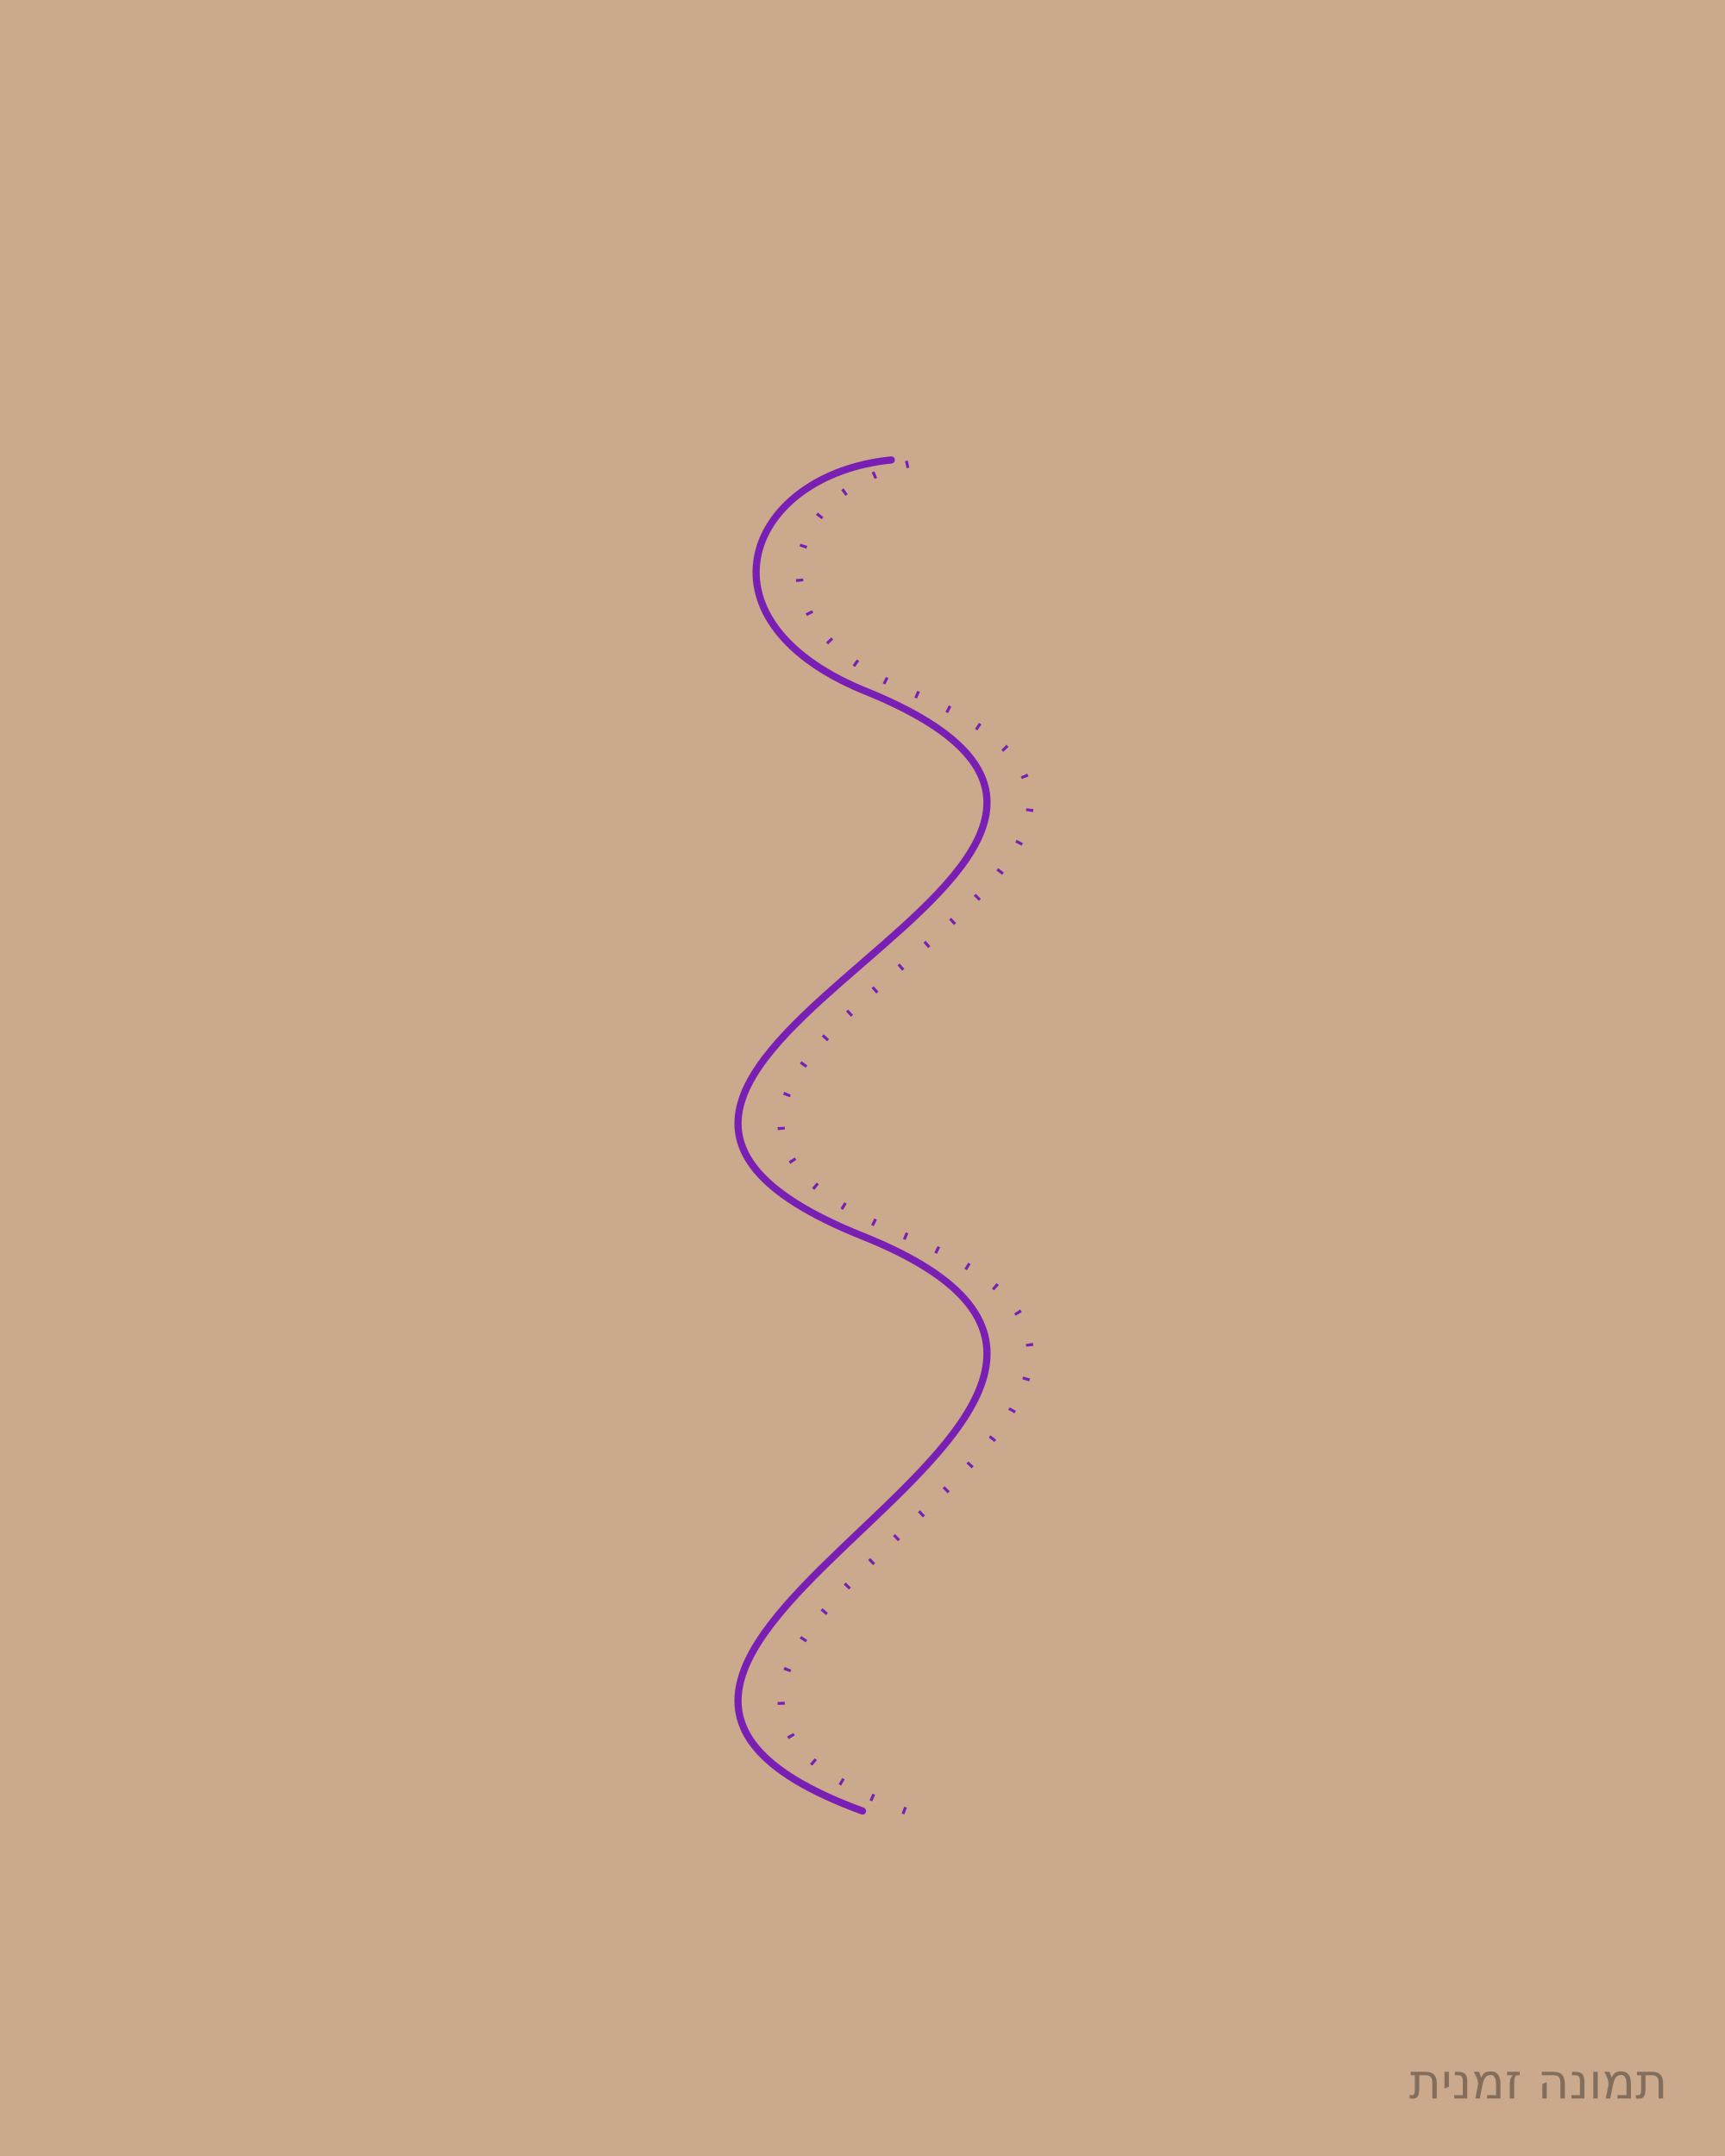
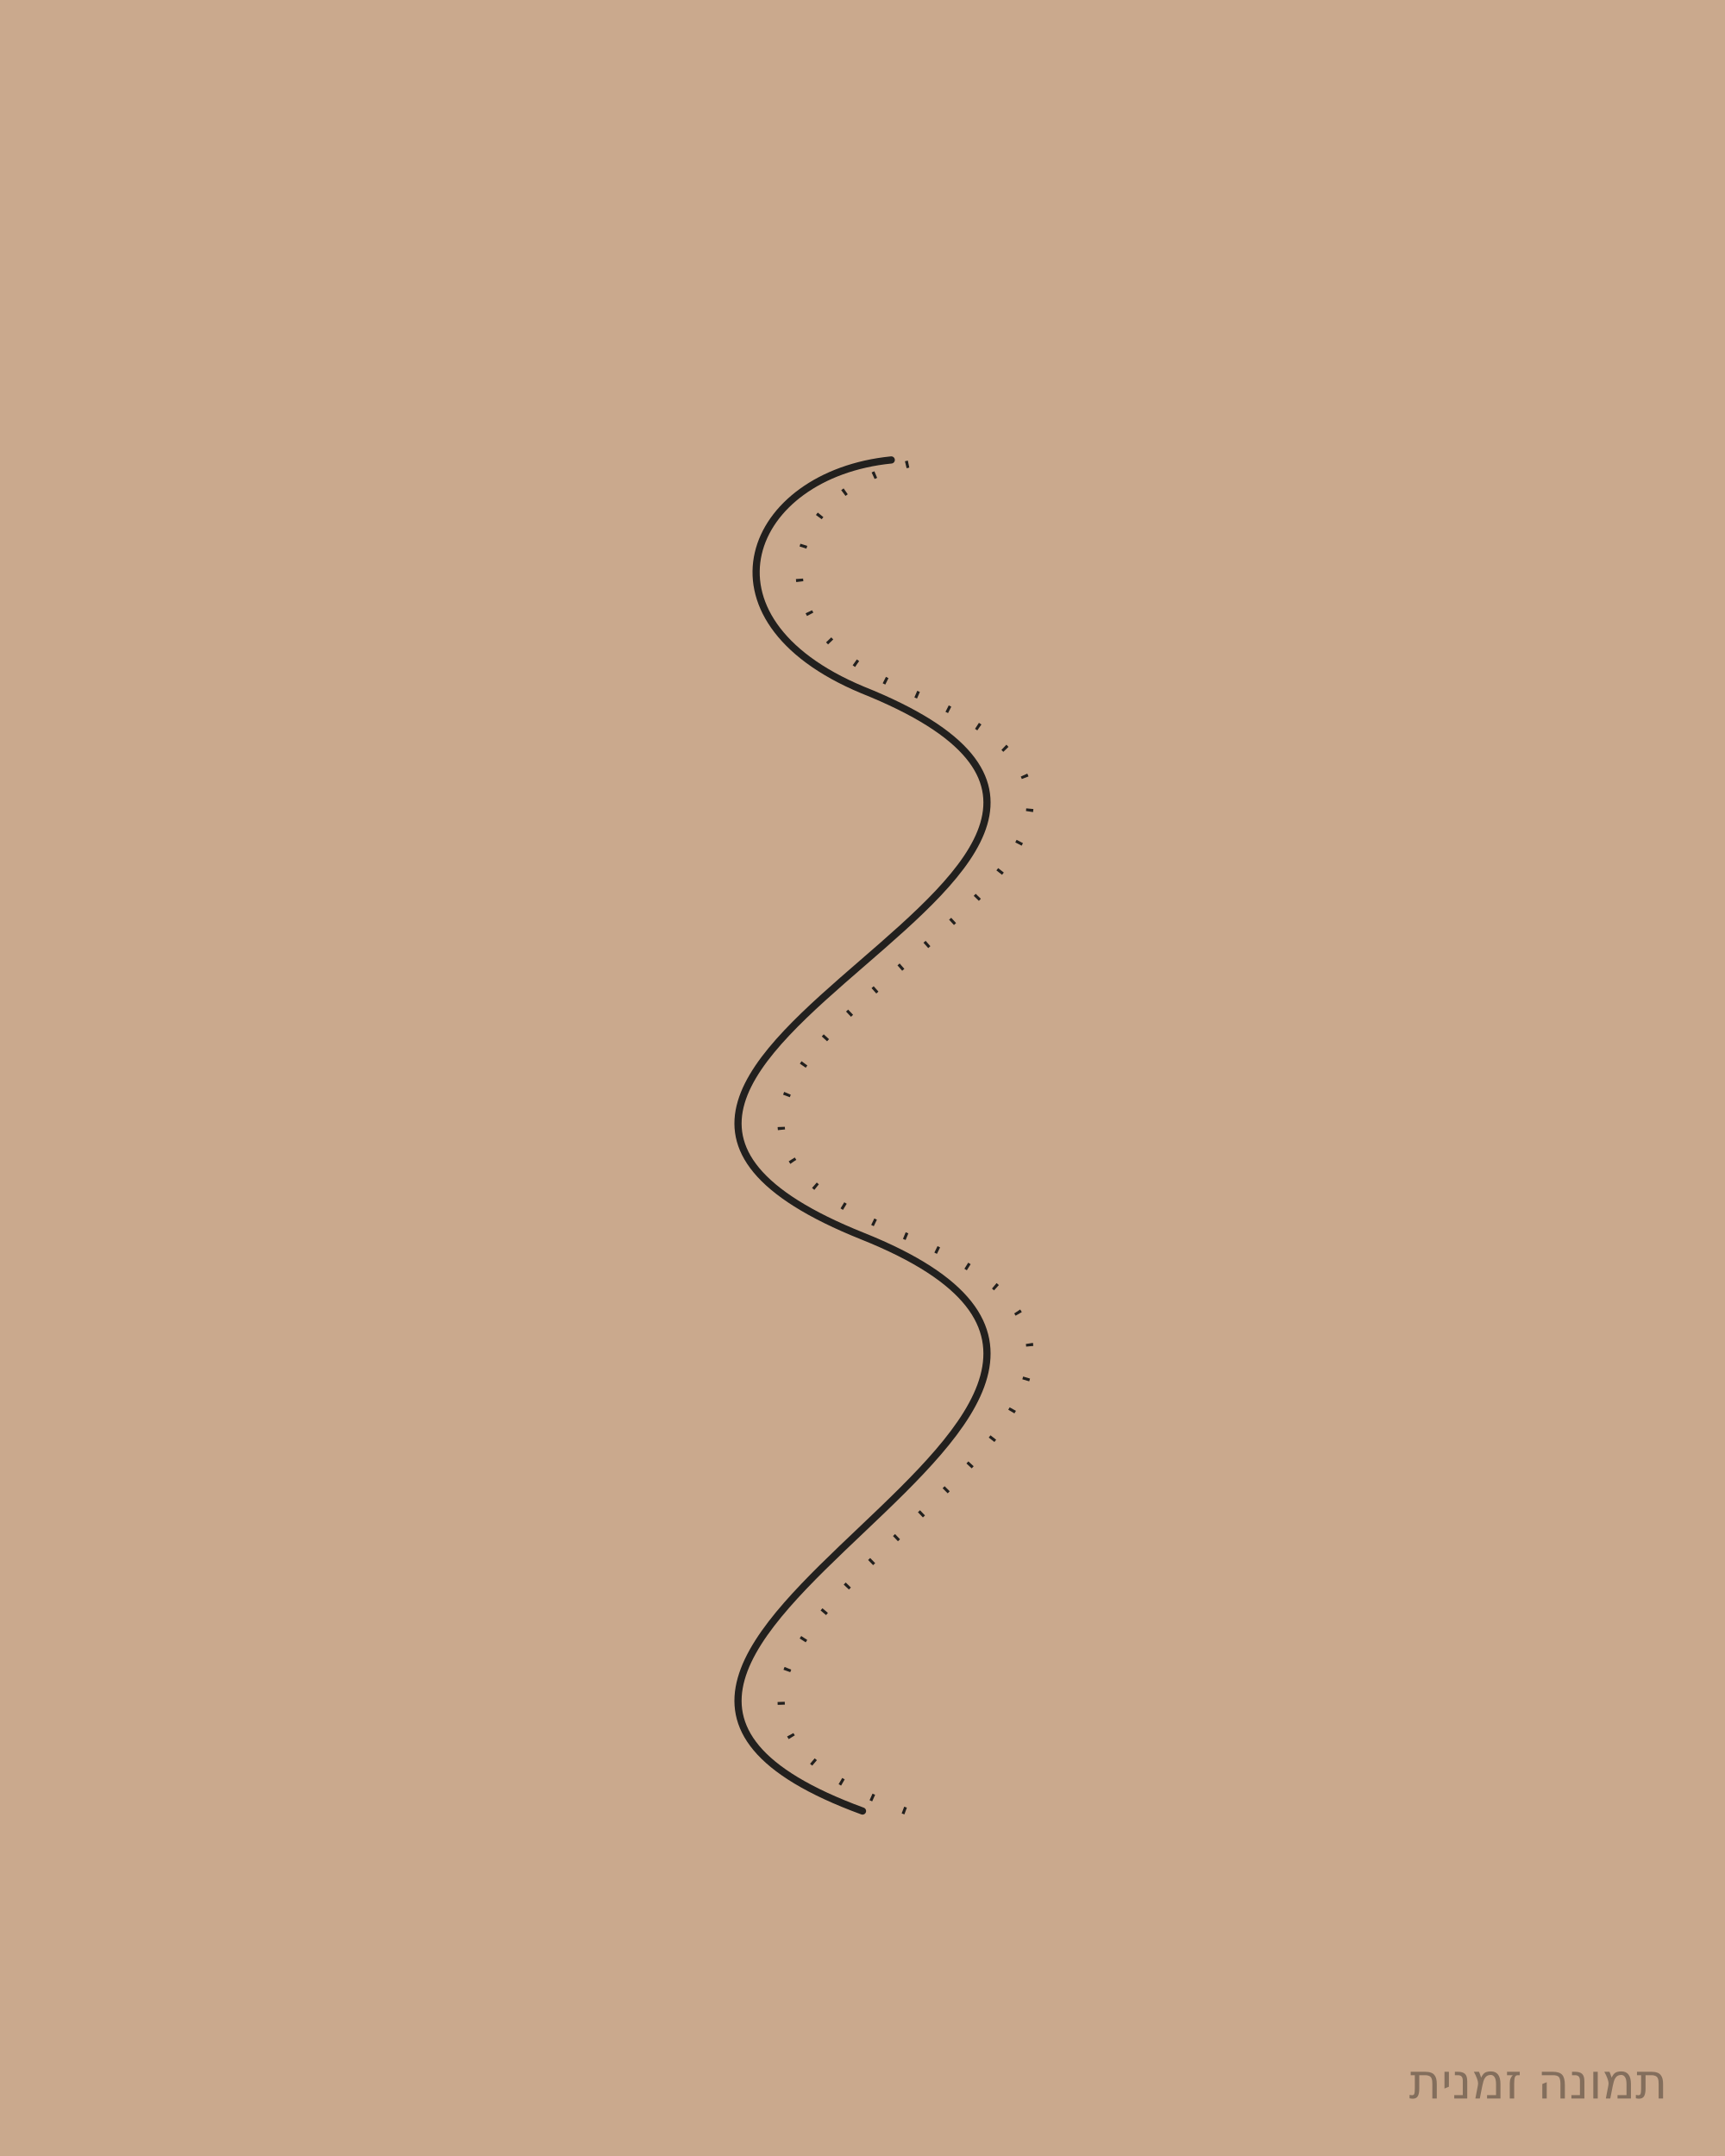
<svg xmlns="http://www.w3.org/2000/svg" viewBox="0 0 1200 1500" width="1200" height="1500">
  <rect width="1200" height="1500" fill="#caa98d" />
-   <path d="M600 1260 C 300 1150, 900 980, 600 860 C 300 740, 900 600, 600 480 C 480 430, 520 330, 620 320" fill="none" stroke="#7a1fb4" stroke-width="5" stroke-linecap="round" />
-   <path d="M600 1260 C 300 1150, 900 980, 600 860 C 300 740, 900 600, 600 480 C 480 430, 520 330, 620 320" fill="none" stroke="#7a1fb4" stroke-width="5" stroke-dasharray="2 22" transform="translate(30 0)" />
+   <path d="M600 1260 C 300 1150, 900 980, 600 860 C 300 740, 900 600, 600 480 C 480 430, 520 330, 620 320" fill="none" stroke="#22201e" stroke-width="5" stroke-linecap="round" />
+   <path d="M600 1260 C 300 1150, 900 980, 600 860 C 300 740, 900 600, 600 480 C 480 430, 520 330, 620 320" fill="none" stroke="#22201e" stroke-width="5" stroke-dasharray="2 22" transform="translate(30 0)" />
  <text x="1160" y="1460" text-anchor="end" font-family="sans-serif" font-size="34" fill="#000" fill-opacity=".35">תמונה זמנית</text>
</svg>
